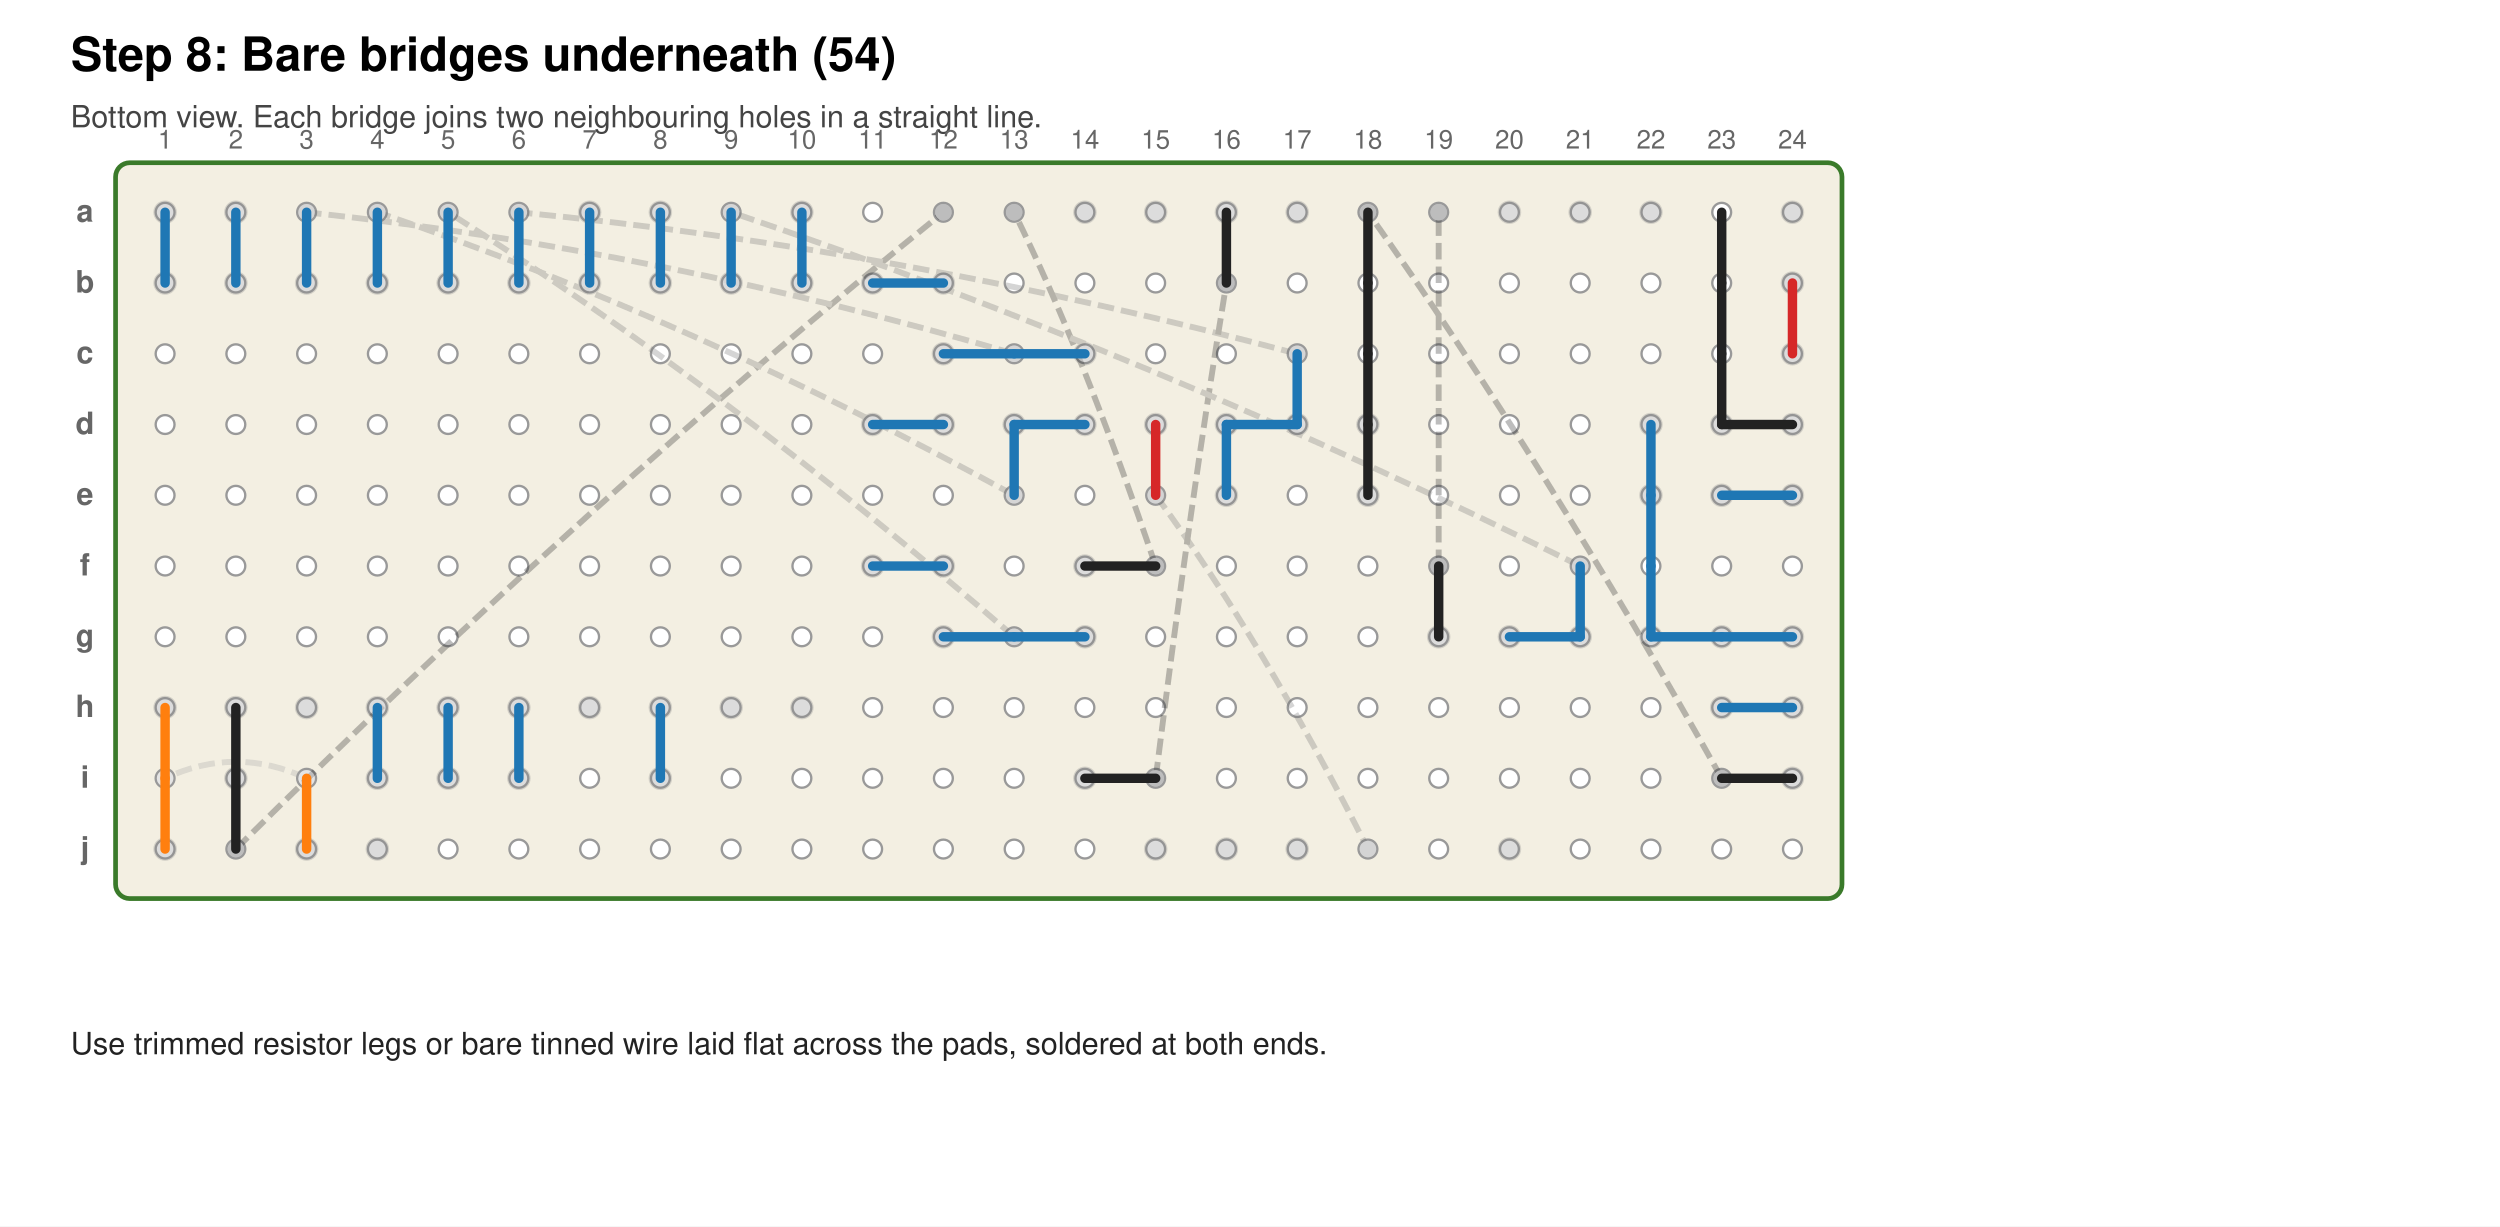
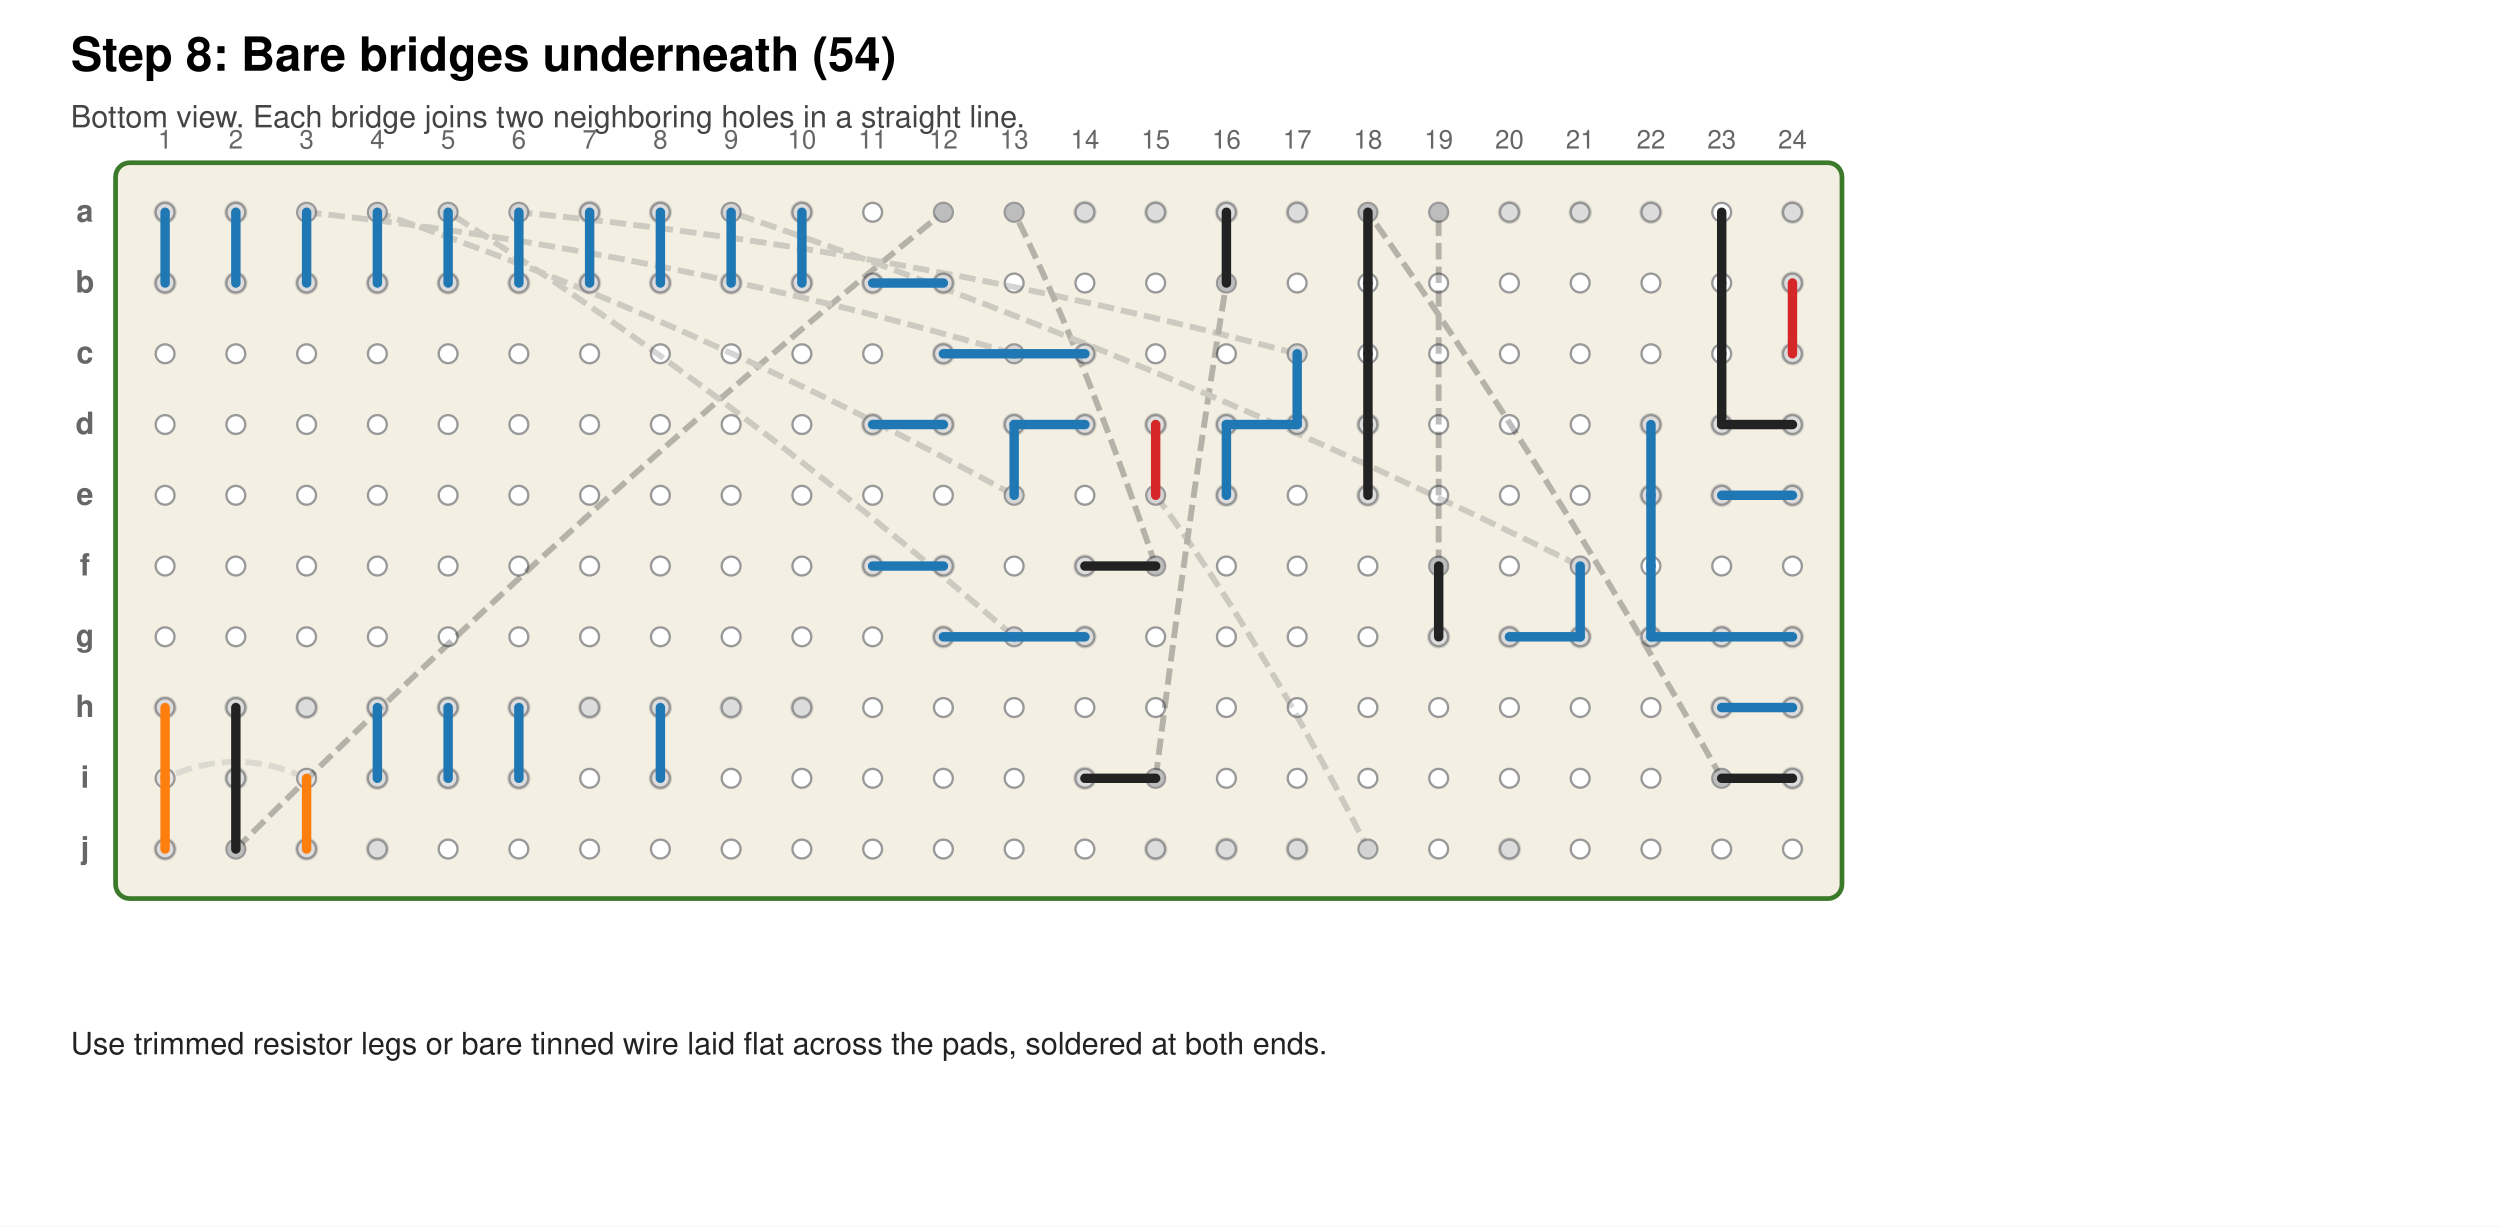
<svg xmlns="http://www.w3.org/2000/svg" width="1060" height="520" font-family="Helvetica,Arial">
  <defs>
    <filter id="mute">
      <feColorMatrix type="saturate" values="0" />
    </filter>
  </defs>
  <rect width="100%" height="100%" fill="#ffffff" />
  <text x="30" y="30" font-size="20" font-weight="bold">Step 8: Bare bridges underneath (54)</text>
-   <text x="30" y="54" font-size="13" fill="#444">Bottom view. Each bridge joins two neighbouring holes in a straight line.</text>
+   <text x="30" y="54" font-size="13" fill="#444">Bottom view. Each bridge joins two neighboring holes in a straight line.</text>
  <rect x="49" y="69" width="732" height="312" rx="6" fill="#f3efe2" stroke="#3a7a2a" stroke-width="2" />
  <text x="70" y="63" font-size="11" fill="#666" text-anchor="middle">1</text>
  <text x="100" y="63" font-size="11" fill="#666" text-anchor="middle">2</text>
  <text x="130" y="63" font-size="11" fill="#666" text-anchor="middle">3</text>
  <text x="160" y="63" font-size="11" fill="#666" text-anchor="middle">4</text>
  <text x="190" y="63" font-size="11" fill="#666" text-anchor="middle">5</text>
  <text x="220" y="63" font-size="11" fill="#666" text-anchor="middle">6</text>
  <text x="250" y="63" font-size="11" fill="#666" text-anchor="middle">7</text>
  <text x="280" y="63" font-size="11" fill="#666" text-anchor="middle">8</text>
  <text x="310" y="63" font-size="11" fill="#666" text-anchor="middle">9</text>
  <text x="340" y="63" font-size="11" fill="#666" text-anchor="middle">10</text>
  <text x="370" y="63" font-size="11" fill="#666" text-anchor="middle">11</text>
  <text x="400" y="63" font-size="11" fill="#666" text-anchor="middle">12</text>
  <text x="430" y="63" font-size="11" fill="#666" text-anchor="middle">13</text>
  <text x="460" y="63" font-size="11" fill="#666" text-anchor="middle">14</text>
  <text x="490" y="63" font-size="11" fill="#666" text-anchor="middle">15</text>
  <text x="520" y="63" font-size="11" fill="#666" text-anchor="middle">16</text>
  <text x="550" y="63" font-size="11" fill="#666" text-anchor="middle">17</text>
  <text x="580" y="63" font-size="11" fill="#666" text-anchor="middle">18</text>
  <text x="610" y="63" font-size="11" fill="#666" text-anchor="middle">19</text>
  <text x="640" y="63" font-size="11" fill="#666" text-anchor="middle">20</text>
  <text x="670" y="63" font-size="11" fill="#666" text-anchor="middle">21</text>
  <text x="700" y="63" font-size="11" fill="#666" text-anchor="middle">22</text>
  <text x="730" y="63" font-size="11" fill="#666" text-anchor="middle">23</text>
  <text x="760" y="63" font-size="11" fill="#666" text-anchor="middle">24</text>
  <text x="36" y="94" font-size="13" font-weight="bold" fill="#666" text-anchor="middle">a</text>
  <text x="36" y="124" font-size="13" font-weight="bold" fill="#666" text-anchor="middle">b</text>
  <text x="36" y="154" font-size="13" font-weight="bold" fill="#666" text-anchor="middle">c</text>
  <text x="36" y="184" font-size="13" font-weight="bold" fill="#666" text-anchor="middle">d</text>
  <text x="36" y="214" font-size="13" font-weight="bold" fill="#666" text-anchor="middle">e</text>
  <text x="36" y="244" font-size="13" font-weight="bold" fill="#666" text-anchor="middle">f</text>
  <text x="36" y="274" font-size="13" font-weight="bold" fill="#666" text-anchor="middle">g</text>
  <text x="36" y="304" font-size="13" font-weight="bold" fill="#666" text-anchor="middle">h</text>
  <text x="36" y="334" font-size="13" font-weight="bold" fill="#666" text-anchor="middle">i</text>
  <text x="36" y="364" font-size="13" font-weight="bold" fill="#666" text-anchor="middle">j</text>
  <circle cx="70" cy="90" r="4" fill="#fff" stroke="#999" />
  <circle cx="70" cy="120" r="4" fill="#fff" stroke="#999" />
  <circle cx="70" cy="150" r="4" fill="#fff" stroke="#999" />
  <circle cx="70" cy="180" r="4" fill="#fff" stroke="#999" />
  <circle cx="70" cy="210" r="4" fill="#fff" stroke="#999" />
  <circle cx="70" cy="240" r="4" fill="#fff" stroke="#999" />
  <circle cx="70" cy="270" r="4" fill="#fff" stroke="#999" />
  <circle cx="70" cy="300" r="4" fill="#fff" stroke="#999" />
  <circle cx="70" cy="330" r="4" fill="#fff" stroke="#999" />
  <circle cx="70" cy="360" r="4" fill="#fff" stroke="#999" />
  <circle cx="100" cy="90" r="4" fill="#fff" stroke="#999" />
  <circle cx="100" cy="120" r="4" fill="#fff" stroke="#999" />
  <circle cx="100" cy="150" r="4" fill="#fff" stroke="#999" />
  <circle cx="100" cy="180" r="4" fill="#fff" stroke="#999" />
  <circle cx="100" cy="210" r="4" fill="#fff" stroke="#999" />
  <circle cx="100" cy="240" r="4" fill="#fff" stroke="#999" />
  <circle cx="100" cy="270" r="4" fill="#fff" stroke="#999" />
  <circle cx="100" cy="300" r="4" fill="#fff" stroke="#999" />
  <circle cx="100" cy="330" r="4" fill="#fff" stroke="#999" />
  <circle cx="100" cy="360" r="4" fill="#fff" stroke="#999" />
  <circle cx="130" cy="90" r="4" fill="#fff" stroke="#999" />
  <circle cx="130" cy="120" r="4" fill="#fff" stroke="#999" />
  <circle cx="130" cy="150" r="4" fill="#fff" stroke="#999" />
  <circle cx="130" cy="180" r="4" fill="#fff" stroke="#999" />
  <circle cx="130" cy="210" r="4" fill="#fff" stroke="#999" />
  <circle cx="130" cy="240" r="4" fill="#fff" stroke="#999" />
  <circle cx="130" cy="270" r="4" fill="#fff" stroke="#999" />
  <circle cx="130" cy="300" r="4" fill="#fff" stroke="#999" />
  <circle cx="130" cy="330" r="4" fill="#fff" stroke="#999" />
  <circle cx="130" cy="360" r="4" fill="#fff" stroke="#999" />
  <circle cx="160" cy="90" r="4" fill="#fff" stroke="#999" />
  <circle cx="160" cy="120" r="4" fill="#fff" stroke="#999" />
  <circle cx="160" cy="150" r="4" fill="#fff" stroke="#999" />
  <circle cx="160" cy="180" r="4" fill="#fff" stroke="#999" />
  <circle cx="160" cy="210" r="4" fill="#fff" stroke="#999" />
  <circle cx="160" cy="240" r="4" fill="#fff" stroke="#999" />
  <circle cx="160" cy="270" r="4" fill="#fff" stroke="#999" />
  <circle cx="160" cy="300" r="4" fill="#fff" stroke="#999" />
  <circle cx="160" cy="330" r="4" fill="#fff" stroke="#999" />
  <circle cx="160" cy="360" r="4" fill="#fff" stroke="#999" />
  <circle cx="190" cy="90" r="4" fill="#fff" stroke="#999" />
  <circle cx="190" cy="120" r="4" fill="#fff" stroke="#999" />
  <circle cx="190" cy="150" r="4" fill="#fff" stroke="#999" />
  <circle cx="190" cy="180" r="4" fill="#fff" stroke="#999" />
  <circle cx="190" cy="210" r="4" fill="#fff" stroke="#999" />
  <circle cx="190" cy="240" r="4" fill="#fff" stroke="#999" />
  <circle cx="190" cy="270" r="4" fill="#fff" stroke="#999" />
  <circle cx="190" cy="300" r="4" fill="#fff" stroke="#999" />
  <circle cx="190" cy="330" r="4" fill="#fff" stroke="#999" />
  <circle cx="190" cy="360" r="4" fill="#fff" stroke="#999" />
  <circle cx="220" cy="90" r="4" fill="#fff" stroke="#999" />
  <circle cx="220" cy="120" r="4" fill="#fff" stroke="#999" />
  <circle cx="220" cy="150" r="4" fill="#fff" stroke="#999" />
  <circle cx="220" cy="180" r="4" fill="#fff" stroke="#999" />
  <circle cx="220" cy="210" r="4" fill="#fff" stroke="#999" />
  <circle cx="220" cy="240" r="4" fill="#fff" stroke="#999" />
  <circle cx="220" cy="270" r="4" fill="#fff" stroke="#999" />
  <circle cx="220" cy="300" r="4" fill="#fff" stroke="#999" />
  <circle cx="220" cy="330" r="4" fill="#fff" stroke="#999" />
  <circle cx="220" cy="360" r="4" fill="#fff" stroke="#999" />
  <circle cx="250" cy="90" r="4" fill="#fff" stroke="#999" />
  <circle cx="250" cy="120" r="4" fill="#fff" stroke="#999" />
  <circle cx="250" cy="150" r="4" fill="#fff" stroke="#999" />
  <circle cx="250" cy="180" r="4" fill="#fff" stroke="#999" />
  <circle cx="250" cy="210" r="4" fill="#fff" stroke="#999" />
  <circle cx="250" cy="240" r="4" fill="#fff" stroke="#999" />
  <circle cx="250" cy="270" r="4" fill="#fff" stroke="#999" />
  <circle cx="250" cy="300" r="4" fill="#fff" stroke="#999" />
  <circle cx="250" cy="330" r="4" fill="#fff" stroke="#999" />
  <circle cx="250" cy="360" r="4" fill="#fff" stroke="#999" />
  <circle cx="280" cy="90" r="4" fill="#fff" stroke="#999" />
  <circle cx="280" cy="120" r="4" fill="#fff" stroke="#999" />
  <circle cx="280" cy="150" r="4" fill="#fff" stroke="#999" />
  <circle cx="280" cy="180" r="4" fill="#fff" stroke="#999" />
  <circle cx="280" cy="210" r="4" fill="#fff" stroke="#999" />
  <circle cx="280" cy="240" r="4" fill="#fff" stroke="#999" />
  <circle cx="280" cy="270" r="4" fill="#fff" stroke="#999" />
  <circle cx="280" cy="300" r="4" fill="#fff" stroke="#999" />
  <circle cx="280" cy="330" r="4" fill="#fff" stroke="#999" />
  <circle cx="280" cy="360" r="4" fill="#fff" stroke="#999" />
  <circle cx="310" cy="90" r="4" fill="#fff" stroke="#999" />
  <circle cx="310" cy="120" r="4" fill="#fff" stroke="#999" />
  <circle cx="310" cy="150" r="4" fill="#fff" stroke="#999" />
  <circle cx="310" cy="180" r="4" fill="#fff" stroke="#999" />
  <circle cx="310" cy="210" r="4" fill="#fff" stroke="#999" />
  <circle cx="310" cy="240" r="4" fill="#fff" stroke="#999" />
  <circle cx="310" cy="270" r="4" fill="#fff" stroke="#999" />
  <circle cx="310" cy="300" r="4" fill="#fff" stroke="#999" />
  <circle cx="310" cy="330" r="4" fill="#fff" stroke="#999" />
  <circle cx="310" cy="360" r="4" fill="#fff" stroke="#999" />
  <circle cx="340" cy="90" r="4" fill="#fff" stroke="#999" />
  <circle cx="340" cy="120" r="4" fill="#fff" stroke="#999" />
  <circle cx="340" cy="150" r="4" fill="#fff" stroke="#999" />
  <circle cx="340" cy="180" r="4" fill="#fff" stroke="#999" />
  <circle cx="340" cy="210" r="4" fill="#fff" stroke="#999" />
  <circle cx="340" cy="240" r="4" fill="#fff" stroke="#999" />
  <circle cx="340" cy="270" r="4" fill="#fff" stroke="#999" />
  <circle cx="340" cy="300" r="4" fill="#fff" stroke="#999" />
  <circle cx="340" cy="330" r="4" fill="#fff" stroke="#999" />
  <circle cx="340" cy="360" r="4" fill="#fff" stroke="#999" />
  <circle cx="370" cy="90" r="4" fill="#fff" stroke="#999" />
  <circle cx="370" cy="120" r="4" fill="#fff" stroke="#999" />
  <circle cx="370" cy="150" r="4" fill="#fff" stroke="#999" />
  <circle cx="370" cy="180" r="4" fill="#fff" stroke="#999" />
  <circle cx="370" cy="210" r="4" fill="#fff" stroke="#999" />
  <circle cx="370" cy="240" r="4" fill="#fff" stroke="#999" />
  <circle cx="370" cy="270" r="4" fill="#fff" stroke="#999" />
  <circle cx="370" cy="300" r="4" fill="#fff" stroke="#999" />
  <circle cx="370" cy="330" r="4" fill="#fff" stroke="#999" />
  <circle cx="370" cy="360" r="4" fill="#fff" stroke="#999" />
  <circle cx="400" cy="90" r="4" fill="#fff" stroke="#999" />
  <circle cx="400" cy="120" r="4" fill="#fff" stroke="#999" />
  <circle cx="400" cy="150" r="4" fill="#fff" stroke="#999" />
  <circle cx="400" cy="180" r="4" fill="#fff" stroke="#999" />
  <circle cx="400" cy="210" r="4" fill="#fff" stroke="#999" />
  <circle cx="400" cy="240" r="4" fill="#fff" stroke="#999" />
  <circle cx="400" cy="270" r="4" fill="#fff" stroke="#999" />
  <circle cx="400" cy="300" r="4" fill="#fff" stroke="#999" />
  <circle cx="400" cy="330" r="4" fill="#fff" stroke="#999" />
  <circle cx="400" cy="360" r="4" fill="#fff" stroke="#999" />
  <circle cx="430" cy="90" r="4" fill="#fff" stroke="#999" />
  <circle cx="430" cy="120" r="4" fill="#fff" stroke="#999" />
  <circle cx="430" cy="150" r="4" fill="#fff" stroke="#999" />
  <circle cx="430" cy="180" r="4" fill="#fff" stroke="#999" />
  <circle cx="430" cy="210" r="4" fill="#fff" stroke="#999" />
  <circle cx="430" cy="240" r="4" fill="#fff" stroke="#999" />
  <circle cx="430" cy="270" r="4" fill="#fff" stroke="#999" />
  <circle cx="430" cy="300" r="4" fill="#fff" stroke="#999" />
  <circle cx="430" cy="330" r="4" fill="#fff" stroke="#999" />
  <circle cx="430" cy="360" r="4" fill="#fff" stroke="#999" />
  <circle cx="460" cy="90" r="4" fill="#fff" stroke="#999" />
  <circle cx="460" cy="120" r="4" fill="#fff" stroke="#999" />
  <circle cx="460" cy="150" r="4" fill="#fff" stroke="#999" />
  <circle cx="460" cy="180" r="4" fill="#fff" stroke="#999" />
  <circle cx="460" cy="210" r="4" fill="#fff" stroke="#999" />
  <circle cx="460" cy="240" r="4" fill="#fff" stroke="#999" />
  <circle cx="460" cy="270" r="4" fill="#fff" stroke="#999" />
  <circle cx="460" cy="300" r="4" fill="#fff" stroke="#999" />
  <circle cx="460" cy="330" r="4" fill="#fff" stroke="#999" />
  <circle cx="460" cy="360" r="4" fill="#fff" stroke="#999" />
  <circle cx="490" cy="90" r="4" fill="#fff" stroke="#999" />
  <circle cx="490" cy="120" r="4" fill="#fff" stroke="#999" />
  <circle cx="490" cy="150" r="4" fill="#fff" stroke="#999" />
  <circle cx="490" cy="180" r="4" fill="#fff" stroke="#999" />
  <circle cx="490" cy="210" r="4" fill="#fff" stroke="#999" />
  <circle cx="490" cy="240" r="4" fill="#fff" stroke="#999" />
  <circle cx="490" cy="270" r="4" fill="#fff" stroke="#999" />
  <circle cx="490" cy="300" r="4" fill="#fff" stroke="#999" />
  <circle cx="490" cy="330" r="4" fill="#fff" stroke="#999" />
  <circle cx="490" cy="360" r="4" fill="#fff" stroke="#999" />
  <circle cx="520" cy="90" r="4" fill="#fff" stroke="#999" />
  <circle cx="520" cy="120" r="4" fill="#fff" stroke="#999" />
  <circle cx="520" cy="150" r="4" fill="#fff" stroke="#999" />
  <circle cx="520" cy="180" r="4" fill="#fff" stroke="#999" />
  <circle cx="520" cy="210" r="4" fill="#fff" stroke="#999" />
  <circle cx="520" cy="240" r="4" fill="#fff" stroke="#999" />
  <circle cx="520" cy="270" r="4" fill="#fff" stroke="#999" />
  <circle cx="520" cy="300" r="4" fill="#fff" stroke="#999" />
  <circle cx="520" cy="330" r="4" fill="#fff" stroke="#999" />
  <circle cx="520" cy="360" r="4" fill="#fff" stroke="#999" />
  <circle cx="550" cy="90" r="4" fill="#fff" stroke="#999" />
  <circle cx="550" cy="120" r="4" fill="#fff" stroke="#999" />
  <circle cx="550" cy="150" r="4" fill="#fff" stroke="#999" />
  <circle cx="550" cy="180" r="4" fill="#fff" stroke="#999" />
  <circle cx="550" cy="210" r="4" fill="#fff" stroke="#999" />
  <circle cx="550" cy="240" r="4" fill="#fff" stroke="#999" />
  <circle cx="550" cy="270" r="4" fill="#fff" stroke="#999" />
  <circle cx="550" cy="300" r="4" fill="#fff" stroke="#999" />
  <circle cx="550" cy="330" r="4" fill="#fff" stroke="#999" />
  <circle cx="550" cy="360" r="4" fill="#fff" stroke="#999" />
  <circle cx="580" cy="90" r="4" fill="#fff" stroke="#999" />
  <circle cx="580" cy="120" r="4" fill="#fff" stroke="#999" />
  <circle cx="580" cy="150" r="4" fill="#fff" stroke="#999" />
  <circle cx="580" cy="180" r="4" fill="#fff" stroke="#999" />
  <circle cx="580" cy="210" r="4" fill="#fff" stroke="#999" />
  <circle cx="580" cy="240" r="4" fill="#fff" stroke="#999" />
  <circle cx="580" cy="270" r="4" fill="#fff" stroke="#999" />
  <circle cx="580" cy="300" r="4" fill="#fff" stroke="#999" />
  <circle cx="580" cy="330" r="4" fill="#fff" stroke="#999" />
  <circle cx="580" cy="360" r="4" fill="#fff" stroke="#999" />
  <circle cx="610" cy="90" r="4" fill="#fff" stroke="#999" />
  <circle cx="610" cy="120" r="4" fill="#fff" stroke="#999" />
  <circle cx="610" cy="150" r="4" fill="#fff" stroke="#999" />
  <circle cx="610" cy="180" r="4" fill="#fff" stroke="#999" />
  <circle cx="610" cy="210" r="4" fill="#fff" stroke="#999" />
  <circle cx="610" cy="240" r="4" fill="#fff" stroke="#999" />
  <circle cx="610" cy="270" r="4" fill="#fff" stroke="#999" />
  <circle cx="610" cy="300" r="4" fill="#fff" stroke="#999" />
  <circle cx="610" cy="330" r="4" fill="#fff" stroke="#999" />
  <circle cx="610" cy="360" r="4" fill="#fff" stroke="#999" />
  <circle cx="640" cy="90" r="4" fill="#fff" stroke="#999" />
  <circle cx="640" cy="120" r="4" fill="#fff" stroke="#999" />
  <circle cx="640" cy="150" r="4" fill="#fff" stroke="#999" />
  <circle cx="640" cy="180" r="4" fill="#fff" stroke="#999" />
  <circle cx="640" cy="210" r="4" fill="#fff" stroke="#999" />
  <circle cx="640" cy="240" r="4" fill="#fff" stroke="#999" />
  <circle cx="640" cy="270" r="4" fill="#fff" stroke="#999" />
  <circle cx="640" cy="300" r="4" fill="#fff" stroke="#999" />
  <circle cx="640" cy="330" r="4" fill="#fff" stroke="#999" />
  <circle cx="640" cy="360" r="4" fill="#fff" stroke="#999" />
  <circle cx="670" cy="90" r="4" fill="#fff" stroke="#999" />
  <circle cx="670" cy="120" r="4" fill="#fff" stroke="#999" />
  <circle cx="670" cy="150" r="4" fill="#fff" stroke="#999" />
  <circle cx="670" cy="180" r="4" fill="#fff" stroke="#999" />
  <circle cx="670" cy="210" r="4" fill="#fff" stroke="#999" />
  <circle cx="670" cy="240" r="4" fill="#fff" stroke="#999" />
  <circle cx="670" cy="270" r="4" fill="#fff" stroke="#999" />
  <circle cx="670" cy="300" r="4" fill="#fff" stroke="#999" />
  <circle cx="670" cy="330" r="4" fill="#fff" stroke="#999" />
  <circle cx="670" cy="360" r="4" fill="#fff" stroke="#999" />
  <circle cx="700" cy="90" r="4" fill="#fff" stroke="#999" />
  <circle cx="700" cy="120" r="4" fill="#fff" stroke="#999" />
  <circle cx="700" cy="150" r="4" fill="#fff" stroke="#999" />
  <circle cx="700" cy="180" r="4" fill="#fff" stroke="#999" />
  <circle cx="700" cy="210" r="4" fill="#fff" stroke="#999" />
  <circle cx="700" cy="240" r="4" fill="#fff" stroke="#999" />
  <circle cx="700" cy="270" r="4" fill="#fff" stroke="#999" />
  <circle cx="700" cy="300" r="4" fill="#fff" stroke="#999" />
  <circle cx="700" cy="330" r="4" fill="#fff" stroke="#999" />
  <circle cx="700" cy="360" r="4" fill="#fff" stroke="#999" />
  <circle cx="730" cy="90" r="4" fill="#fff" stroke="#999" />
  <circle cx="730" cy="120" r="4" fill="#fff" stroke="#999" />
  <circle cx="730" cy="150" r="4" fill="#fff" stroke="#999" />
  <circle cx="730" cy="180" r="4" fill="#fff" stroke="#999" />
  <circle cx="730" cy="210" r="4" fill="#fff" stroke="#999" />
  <circle cx="730" cy="240" r="4" fill="#fff" stroke="#999" />
  <circle cx="730" cy="270" r="4" fill="#fff" stroke="#999" />
  <circle cx="730" cy="300" r="4" fill="#fff" stroke="#999" />
  <circle cx="730" cy="330" r="4" fill="#fff" stroke="#999" />
  <circle cx="730" cy="360" r="4" fill="#fff" stroke="#999" />
  <circle cx="760" cy="90" r="4" fill="#fff" stroke="#999" />
  <circle cx="760" cy="120" r="4" fill="#fff" stroke="#999" />
  <circle cx="760" cy="150" r="4" fill="#fff" stroke="#999" />
  <circle cx="760" cy="180" r="4" fill="#fff" stroke="#999" />
  <circle cx="760" cy="210" r="4" fill="#fff" stroke="#999" />
  <circle cx="760" cy="240" r="4" fill="#fff" stroke="#999" />
  <circle cx="760" cy="270" r="4" fill="#fff" stroke="#999" />
  <circle cx="760" cy="300" r="4" fill="#fff" stroke="#999" />
  <circle cx="760" cy="330" r="4" fill="#fff" stroke="#999" />
  <circle cx="760" cy="360" r="4" fill="#fff" stroke="#999" />
  <g filter="url(#mute)" opacity="0.3">
    <circle cx="70" cy="120" r="5" fill="#8a8a8a" />
    <circle cx="100" cy="120" r="5" fill="#8a8a8a" />
    <circle cx="130" cy="120" r="5" fill="#8a8a8a" />
    <circle cx="160" cy="120" r="5" fill="#8a8a8a" />
    <circle cx="190" cy="120" r="5" fill="#8a8a8a" />
    <circle cx="220" cy="120" r="5" fill="#8a8a8a" />
    <circle cx="250" cy="120" r="5" fill="#8a8a8a" />
    <circle cx="280" cy="120" r="5" fill="#8a8a8a" />
    <circle cx="310" cy="120" r="5" fill="#8a8a8a" />
    <circle cx="340" cy="120" r="5" fill="#8a8a8a" />
    <circle cx="70" cy="300" r="5" fill="#8a8a8a" />
    <circle cx="100" cy="300" r="5" fill="#8a8a8a" />
    <circle cx="130" cy="300" r="5" fill="#8a8a8a" />
    <circle cx="160" cy="300" r="5" fill="#8a8a8a" />
    <circle cx="190" cy="300" r="5" fill="#8a8a8a" />
    <circle cx="220" cy="300" r="5" fill="#8a8a8a" />
    <circle cx="250" cy="300" r="5" fill="#8a8a8a" />
    <circle cx="280" cy="300" r="5" fill="#8a8a8a" />
    <circle cx="310" cy="300" r="5" fill="#8a8a8a" />
    <circle cx="340" cy="300" r="5" fill="#8a8a8a" />
    <circle cx="70" cy="360" r="5" fill="#8a8a8a" />
    <circle cx="100" cy="330" r="5" fill="#8a8a8a" />
    <circle cx="160" cy="360" r="5" fill="#8a8a8a" />
    <circle cx="130" cy="360" r="5" fill="#8a8a8a" />
    <circle cx="490" cy="180" r="5" fill="#8a8a8a" />
    <circle cx="520" cy="180" r="5" fill="#8a8a8a" />
    <circle cx="550" cy="180" r="5" fill="#8a8a8a" />
    <circle cx="580" cy="180" r="5" fill="#8a8a8a" />
    <circle cx="520" cy="210" r="5" fill="#8a8a8a" />
    <circle cx="580" cy="210" r="5" fill="#8a8a8a" />
    <circle cx="400" cy="120" r="5" fill="#8a8a8a" />
    <circle cx="400" cy="150" r="5" fill="#8a8a8a" />
    <circle cx="460" cy="90" r="5" fill="#8a8a8a" />
    <circle cx="460" cy="150" r="5" fill="#8a8a8a" />
    <circle cx="400" cy="180" r="5" fill="#8a8a8a" />
    <circle cx="430" cy="180" r="5" fill="#8a8a8a" />
    <circle cx="460" cy="180" r="5" fill="#8a8a8a" />
    <circle cx="460" cy="240" r="5" fill="#8a8a8a" />
    <circle cx="400" cy="240" r="5" fill="#8a8a8a" />
    <circle cx="400" cy="270" r="5" fill="#8a8a8a" />
    <circle cx="460" cy="270" r="5" fill="#8a8a8a" />
    <circle cx="460" cy="330" r="5" fill="#8a8a8a" />
    <circle cx="700" cy="270" r="5" fill="#8a8a8a" />
    <circle cx="670" cy="270" r="5" fill="#8a8a8a" />
    <circle cx="640" cy="270" r="5" fill="#8a8a8a" />
    <circle cx="610" cy="270" r="5" fill="#8a8a8a" />
    <circle cx="730" cy="210" r="5" fill="#8a8a8a" />
    <circle cx="700" cy="210" r="5" fill="#8a8a8a" />
    <circle cx="730" cy="300" r="5" fill="#8a8a8a" />
    <circle cx="730" cy="270" r="5" fill="#8a8a8a" />
    <circle cx="700" cy="180" r="5" fill="#8a8a8a" />
    <circle cx="730" cy="180" r="5" fill="#8a8a8a" />
    <circle cx="760" cy="90" r="5" fill="#8a8a8a" />
    <circle cx="760" cy="120" r="5" fill="#8a8a8a" />
    <circle cx="760" cy="180" r="5" fill="#8a8a8a" />
    <circle cx="760" cy="210" r="5" fill="#8a8a8a" />
    <circle cx="760" cy="300" r="5" fill="#8a8a8a" />
    <circle cx="760" cy="330" r="5" fill="#8a8a8a" />
    <circle cx="70" cy="90" r="5" fill="#8a8a8a" />
    <circle cx="100" cy="90" r="5" fill="#8a8a8a" />
    <circle cx="220" cy="330" r="5" fill="#8a8a8a" />
    <circle cx="190" cy="330" r="5" fill="#8a8a8a" />
    <circle cx="160" cy="330" r="5" fill="#8a8a8a" />
    <circle cx="280" cy="330" r="5" fill="#8a8a8a" />
    <circle cx="250" cy="90" r="5" fill="#8a8a8a" />
    <circle cx="280" cy="90" r="5" fill="#8a8a8a" />
    <circle cx="340" cy="90" r="5" fill="#8a8a8a" />
    <circle cx="370" cy="120" r="5" fill="#8a8a8a" />
    <circle cx="370" cy="180" r="5" fill="#8a8a8a" />
    <circle cx="370" cy="240" r="5" fill="#8a8a8a" />
    <circle cx="490" cy="360" r="5" fill="#8a8a8a" />
    <circle cx="520" cy="360" r="5" fill="#8a8a8a" />
    <circle cx="550" cy="360" r="5" fill="#8a8a8a" />
    <circle cx="490" cy="90" r="5" fill="#8a8a8a" />
    <circle cx="520" cy="90" r="5" fill="#8a8a8a" />
    <circle cx="550" cy="90" r="5" fill="#8a8a8a" />
    <circle cx="760" cy="270" r="5" fill="#8a8a8a" />
    <circle cx="640" cy="90" r="5" fill="#8a8a8a" />
    <circle cx="760" cy="150" r="5" fill="#8a8a8a" />
    <circle cx="670" cy="90" r="5" fill="#8a8a8a" />
    <circle cx="640" cy="360" r="5" fill="#8a8a8a" />
    <circle cx="700" cy="90" r="5" fill="#8a8a8a" />
    <path d="M130 330 Q100 316 70 330" fill="none" stroke="#ff7f0e" stroke-width="2.5" stroke-dasharray="7,3" />
    <circle cx="130" cy="330" r="3.5" fill="#ff7f0e" />
    <circle cx="70" cy="330" r="3.5" fill="#ff7f0e" />
    <path d="M100 360 Q250 211 400 90" fill="none" stroke="#222222" stroke-width="2.5" stroke-dasharray="7,3" />
    <circle cx="100" cy="360" r="3.5" fill="#222222" />
    <circle cx="400" cy="90" r="3.5" fill="#222222" />
    <path d="M490 210 Q535 271 580 360" fill="none" stroke="#d62728" stroke-width="2.5" stroke-dasharray="7,3" />
    <circle cx="490" cy="210" r="3.5" fill="#d62728" />
    <circle cx="580" cy="360" r="3.5" fill="#d62728" />
    <path d="M550 150 Q385 106 220 90" fill="none" stroke="#1f77b4" stroke-width="2.5" stroke-dasharray="7,3" />
    <circle cx="550" cy="150" r="3.5" fill="#1f77b4" />
    <circle cx="220" cy="90" r="3.5" fill="#1f77b4" />
    <path d="M430 150 Q280 106 130 90" fill="none" stroke="#1f77b4" stroke-width="2.5" stroke-dasharray="7,3" />
    <circle cx="430" cy="150" r="3.5" fill="#1f77b4" />
    <circle cx="130" cy="90" r="3.5" fill="#1f77b4" />
    <path d="M430 210 Q295 136 160 90" fill="none" stroke="#1f77b4" stroke-width="2.5" stroke-dasharray="7,3" />
    <circle cx="430" cy="210" r="3.5" fill="#1f77b4" />
    <circle cx="160" cy="90" r="3.5" fill="#1f77b4" />
    <path d="M430 270 Q310 166 190 90" fill="none" stroke="#1f77b4" stroke-width="2.5" stroke-dasharray="7,3" />
    <circle cx="430" cy="270" r="3.5" fill="#1f77b4" />
    <circle cx="190" cy="90" r="3.5" fill="#1f77b4" />
    <path d="M490 240 Q460 151 430 90" fill="none" stroke="#222222" stroke-width="2.5" stroke-dasharray="7,3" />
    <circle cx="490" cy="240" r="3.5" fill="#222222" />
    <circle cx="430" cy="90" r="3.5" fill="#222222" />
    <path d="M490 330 Q505 211 520 120" fill="none" stroke="#222222" stroke-width="2.5" stroke-dasharray="7,3" />
    <circle cx="490" cy="330" r="3.5" fill="#222222" />
    <circle cx="520" cy="120" r="3.5" fill="#222222" />
    <path d="M670 240 Q490 151 310 90" fill="none" stroke="#1f77b4" stroke-width="2.5" stroke-dasharray="7,3" />
    <circle cx="670" cy="240" r="3.5" fill="#1f77b4" />
    <circle cx="310" cy="90" r="3.5" fill="#1f77b4" />
    <path d="M610 240 Q610 151 610 90" fill="none" stroke="#222222" stroke-width="2.5" stroke-dasharray="7,3" />
    <circle cx="610" cy="240" r="3.5" fill="#222222" />
    <circle cx="610" cy="90" r="3.5" fill="#222222" />
    <path d="M730 330 Q655 196 580 90" fill="none" stroke="#222222" stroke-width="2.5" stroke-dasharray="7,3" />
    <circle cx="730" cy="330" r="3.5" fill="#222222" />
    <circle cx="580" cy="90" r="3.5" fill="#222222" />
  </g>
  <line x1="70" y1="90" x2="70" y2="120" stroke="#1f77b4" stroke-width="4" stroke-linecap="round" />
  <line x1="100" y1="90" x2="100" y2="120" stroke="#1f77b4" stroke-width="4" stroke-linecap="round" />
  <line x1="130" y1="90" x2="130" y2="120" stroke="#1f77b4" stroke-width="4" stroke-linecap="round" />
  <line x1="160" y1="90" x2="160" y2="120" stroke="#1f77b4" stroke-width="4" stroke-linecap="round" />
  <line x1="190" y1="90" x2="190" y2="120" stroke="#1f77b4" stroke-width="4" stroke-linecap="round" />
  <line x1="220" y1="90" x2="220" y2="120" stroke="#1f77b4" stroke-width="4" stroke-linecap="round" />
  <line x1="250" y1="90" x2="250" y2="120" stroke="#1f77b4" stroke-width="4" stroke-linecap="round" />
  <line x1="280" y1="90" x2="280" y2="120" stroke="#1f77b4" stroke-width="4" stroke-linecap="round" />
  <line x1="310" y1="90" x2="310" y2="120" stroke="#1f77b4" stroke-width="4" stroke-linecap="round" />
  <line x1="340" y1="90" x2="340" y2="120" stroke="#1f77b4" stroke-width="4" stroke-linecap="round" />
  <line x1="70" y1="300" x2="70" y2="330" stroke="#ff7f0e" stroke-width="4" stroke-linecap="round" />
  <line x1="70" y1="330" x2="70" y2="360" stroke="#ff7f0e" stroke-width="4" stroke-linecap="round" />
  <line x1="100" y1="300" x2="100" y2="360" stroke="#222222" stroke-width="4" stroke-linecap="round" />
  <line x1="160" y1="300" x2="160" y2="330" stroke="#1f77b4" stroke-width="4" stroke-linecap="round" />
  <line x1="190" y1="300" x2="190" y2="330" stroke="#1f77b4" stroke-width="4" stroke-linecap="round" />
  <line x1="220" y1="300" x2="220" y2="330" stroke="#1f77b4" stroke-width="4" stroke-linecap="round" />
  <line x1="280" y1="300" x2="280" y2="330" stroke="#1f77b4" stroke-width="4" stroke-linecap="round" />
  <line x1="130" y1="360" x2="130" y2="330" stroke="#ff7f0e" stroke-width="4" stroke-linecap="round" />
  <line x1="490" y1="180" x2="490" y2="210" stroke="#d62728" stroke-width="4" stroke-linecap="round" />
  <line x1="520" y1="180" x2="550" y2="180" stroke="#1f77b4" stroke-width="4" stroke-linecap="round" />
  <line x1="520" y1="180" x2="520" y2="210" stroke="#1f77b4" stroke-width="4" stroke-linecap="round" />
  <line x1="550" y1="180" x2="550" y2="150" stroke="#1f77b4" stroke-width="4" stroke-linecap="round" />
  <line x1="580" y1="180" x2="580" y2="210" stroke="#222222" stroke-width="4" stroke-linecap="round" />
  <line x1="580" y1="180" x2="580" y2="150" stroke="#222222" stroke-width="4" stroke-linecap="round" />
  <line x1="580" y1="150" x2="580" y2="120" stroke="#222222" stroke-width="4" stroke-linecap="round" />
  <line x1="580" y1="120" x2="580" y2="90" stroke="#222222" stroke-width="4" stroke-linecap="round" />
  <line x1="370" y1="120" x2="400" y2="120" stroke="#1f77b4" stroke-width="4" stroke-linecap="round" />
  <line x1="370" y1="180" x2="400" y2="180" stroke="#1f77b4" stroke-width="4" stroke-linecap="round" />
  <line x1="370" y1="240" x2="400" y2="240" stroke="#1f77b4" stroke-width="4" stroke-linecap="round" />
  <line x1="400" y1="150" x2="430" y2="150" stroke="#1f77b4" stroke-width="4" stroke-linecap="round" />
  <line x1="430" y1="150" x2="460" y2="150" stroke="#1f77b4" stroke-width="4" stroke-linecap="round" />
  <line x1="430" y1="180" x2="460" y2="180" stroke="#1f77b4" stroke-width="4" stroke-linecap="round" />
  <line x1="430" y1="180" x2="430" y2="210" stroke="#1f77b4" stroke-width="4" stroke-linecap="round" />
  <line x1="400" y1="270" x2="430" y2="270" stroke="#1f77b4" stroke-width="4" stroke-linecap="round" />
  <line x1="430" y1="270" x2="460" y2="270" stroke="#1f77b4" stroke-width="4" stroke-linecap="round" />
  <line x1="460" y1="240" x2="490" y2="240" stroke="#222222" stroke-width="4" stroke-linecap="round" />
  <line x1="460" y1="330" x2="490" y2="330" stroke="#222222" stroke-width="4" stroke-linecap="round" />
  <line x1="520" y1="120" x2="520" y2="90" stroke="#222222" stroke-width="4" stroke-linecap="round" />
  <line x1="700" y1="270" x2="730" y2="270" stroke="#1f77b4" stroke-width="4" stroke-linecap="round" />
  <line x1="670" y1="270" x2="640" y2="270" stroke="#1f77b4" stroke-width="4" stroke-linecap="round" />
  <line x1="670" y1="270" x2="670" y2="240" stroke="#1f77b4" stroke-width="4" stroke-linecap="round" />
  <line x1="610" y1="270" x2="610" y2="240" stroke="#222222" stroke-width="4" stroke-linecap="round" />
  <line x1="760" y1="210" x2="730" y2="210" stroke="#1f77b4" stroke-width="4" stroke-linecap="round" />
  <line x1="760" y1="300" x2="730" y2="300" stroke="#1f77b4" stroke-width="4" stroke-linecap="round" />
  <line x1="700" y1="180" x2="700" y2="210" stroke="#1f77b4" stroke-width="4" stroke-linecap="round" />
  <line x1="700" y1="210" x2="700" y2="240" stroke="#1f77b4" stroke-width="4" stroke-linecap="round" />
  <line x1="700" y1="240" x2="700" y2="270" stroke="#1f77b4" stroke-width="4" stroke-linecap="round" />
  <line x1="730" y1="270" x2="760" y2="270" stroke="#1f77b4" stroke-width="4" stroke-linecap="round" />
  <line x1="760" y1="180" x2="730" y2="180" stroke="#222222" stroke-width="4" stroke-linecap="round" />
  <line x1="730" y1="180" x2="730" y2="150" stroke="#222222" stroke-width="4" stroke-linecap="round" />
  <line x1="730" y1="150" x2="730" y2="120" stroke="#222222" stroke-width="4" stroke-linecap="round" />
  <line x1="730" y1="120" x2="730" y2="90" stroke="#222222" stroke-width="4" stroke-linecap="round" />
  <line x1="760" y1="120" x2="760" y2="150" stroke="#d62728" stroke-width="4" stroke-linecap="round" />
  <line x1="760" y1="330" x2="730" y2="330" stroke="#222222" stroke-width="4" stroke-linecap="round" />
  <text x="30" y="447" font-size="13" fill="#222">Use trimmed resistor legs or bare tinned wire laid flat across the pads, soldered at both ends.</text>
</svg>
